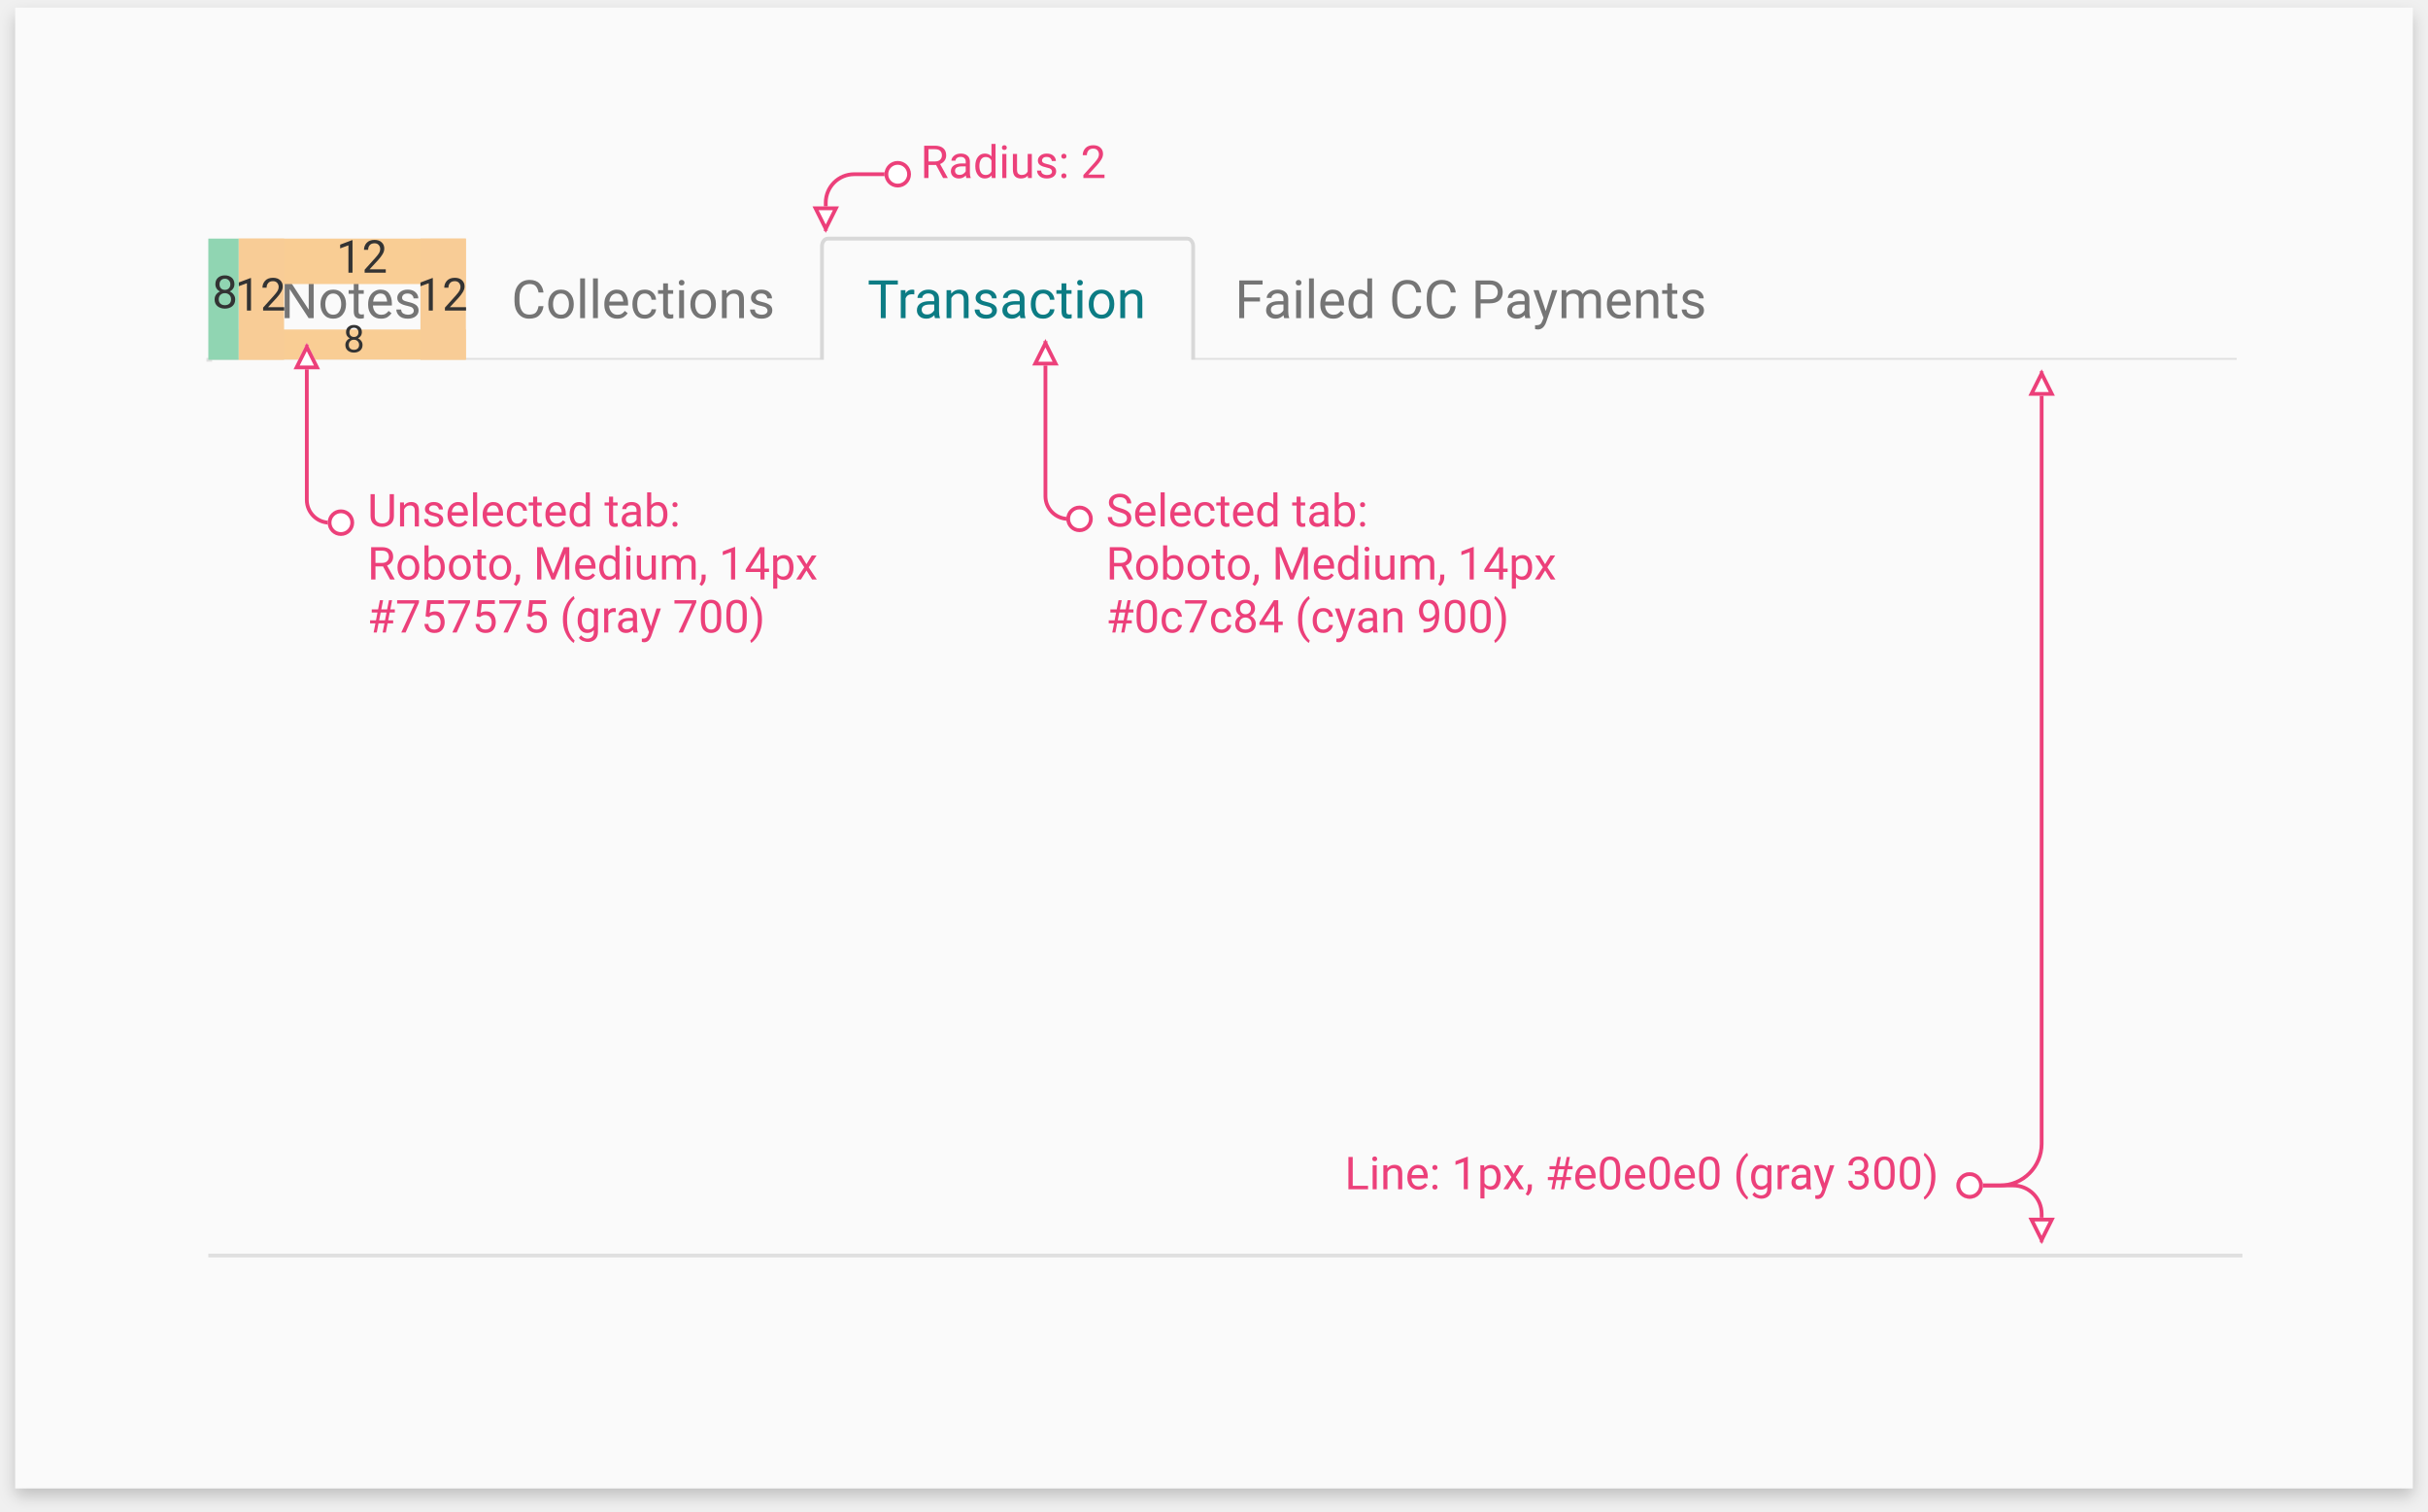
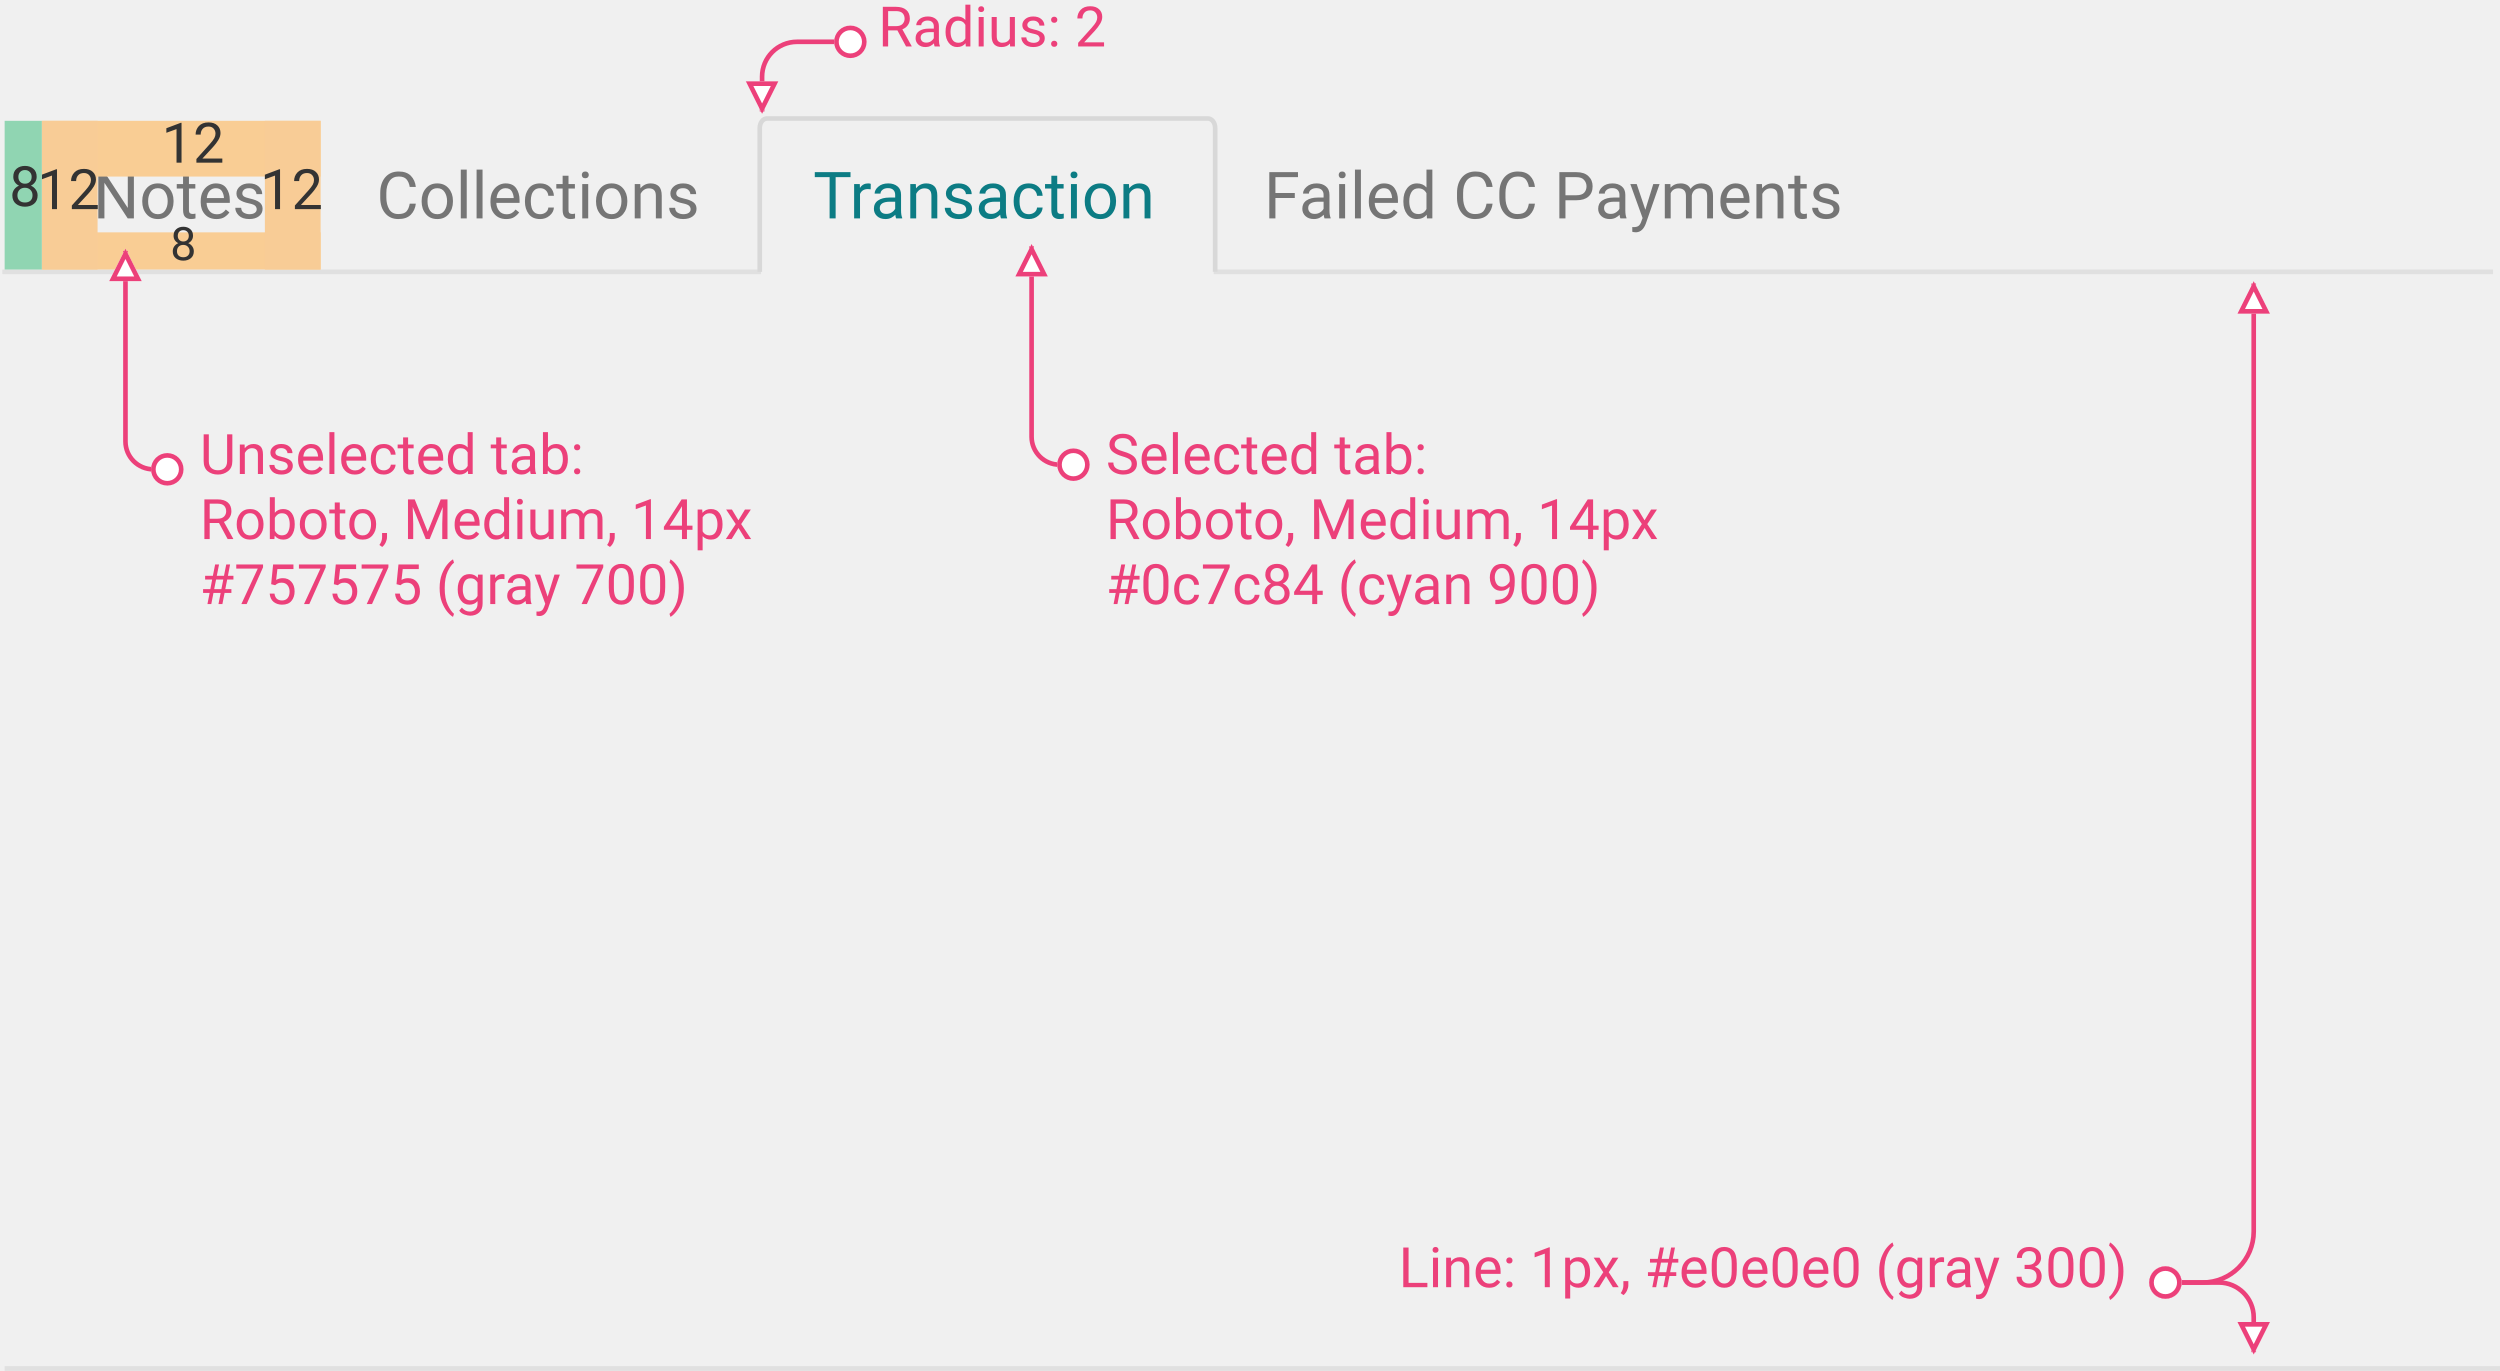
- <svg xmlns="http://www.w3.org/2000/svg" xmlns:xlink="http://www.w3.org/1999/xlink" width="641px" height="399px" viewBox="0 0 641 399" version="1.1">
-   <defs>
-     <rect id="path-1" x="0" y="0" width="633" height="391" />
-     <filter x="-1.1%" y="-1.3%" width="102.2%" height="103.6%" filterUnits="objectBoundingBox" id="filter-2">
-       <feOffset dx="0" dy="2" in="SourceAlpha" result="shadowOffsetOuter1" />
-       <feGaussianBlur stdDeviation="2" in="shadowOffsetOuter1" result="shadowBlurOuter1" />
-       <feColorMatrix values="0 0 0 0 0   0 0 0 0 0   0 0 0 0 0  0 0 0 0.2 0" type="matrix" in="shadowBlurOuter1" />
-     </filter>
-     <polygon id="path-3" points="7 3.5 0 7 0 0" />
-     <circle id="path-4" cx="3.5" cy="3.5" r="3.5" />
-     <polygon id="path-5" points="7 3.5 0 7 0 0" />
-     <circle id="path-6" cx="3.5" cy="3.5" r="3.5" />
-     <polygon id="path-7" points="7 3.5 0 7 0 0" />
-     <circle id="path-8" cx="3.5" cy="3.5" r="3.5" />
-     <polygon id="path-9" points="7 3.5 0 7 0 0" />
-     <circle id="path-10" cx="3.5" cy="3.5" r="3.5" />
-     <polygon id="path-11" points="7 3.5 0 7 0 0" />
-     <circle id="path-12" cx="3.5" cy="3.5" r="3.5" />
-   </defs>
-   <g id="**Document**" stroke="none" stroke-width="1" fill="none" fill-rule="evenodd">
-     <g id="2)-Specs-&amp;-States" transform="translate(-356, -346)">
-       <g id="Group-4" transform="translate(360, 348)">
-         <g id="img-container-span-8">
-           <use fill="black" fill-opacity="1" filter="url(#filter-2)" xlink:href="#path-1" />
-           <use fill="#FAFAFA" fill-rule="evenodd" xlink:href="#path-1" />
-         </g>
-         <path d="M50.5,93 L586.5,93" id="Shape" stroke="#E0E0E0" fill="#FFFFFF" fill-rule="nonzero" />
-         <text id="Notes" fill="#757575" font-family="Roboto-Medium, Roboto" font-size="14" font-weight="400">
-           <tspan x="70" y="82">Notes</tspan>
-         </text>
-         <text id="Collections" fill="#757575" font-family="Roboto-Medium, Roboto" font-size="14" font-weight="400">
-           <tspan x="131" y="82">Collections</tspan>
-         </text>
-         <text id="Failed-CC-Payments" fill="#757575" font-family="Roboto-Medium, Roboto" font-size="14" font-weight="400">
-           <tspan x="322" y="82">Failed CC Payments</tspan>
-         </text>
-         <path d="M311,93.99 L311,63.031 C311,61.909 310.304,61 309.444,61 L214.556,61 C213.696,61 213,61.909 213,63.031 L213,94" id="Shape" stroke="#D8D8D8" fill="#FAFAFA" fill-rule="nonzero" />
-         <text id="Transaction" fill="#0C7C84" font-family="Roboto-Medium, Roboto" font-size="14" font-weight="400">
-           <tspan x="225" y="82">Transaction</tspan>
-         </text>
-         <g id="specs-/-spacing-/-internal-/-H-12px" transform="translate(59, 61)">
-           <rect id="Rectangle-3-Copy" fill="#F9CD94" fill-rule="evenodd" x="0" y="0" width="60" height="12" />
-           <text id="12" font-family="Roboto-Regular, Roboto" font-size="12" font-weight="normal" fill="#333333">
-             <tspan x="25.8" y="9">12</tspan>
-           </text>
-         </g>
-         <g id="specs-/-spacing-/-internal-/-H-08px" transform="translate(59, 85)">
-           <rect id="Rectangle-3" fill="#F9CD94" fill-rule="evenodd" x="0" y="0" width="60" height="8" />
-           <text id="8" font-family="Roboto-Regular, Roboto" font-size="10" font-weight="normal" fill="#333333">
-             <tspan x="27.632" y="6">8</tspan>
-           </text>
-         </g>
-         <rect id="Rectangle-Copy-4" fill="#FAFAFA" x="52" y="93" width="536" height="236" />
-         <path d="M51.5,329.5 L587.5,329.5" id="Line" stroke="#E0E0E0" stroke-linecap="square" />
-         <g id="specs-/-redlines-/-line-regular" transform="translate(276.5, 113) rotate(-90) translate(-276.5, -113) translate(251, 105)">
-           <path d="M3.5,15.5 L3.5,9.5 C3.5,6.186 6.196,3.5 9.5,3.5 L50.5,3.5" id="redline-line" stroke="#EC407A" stroke-width="1" />
-           <g id="specs-/-redlines-/-line-end-/-arrow" transform="translate(44, 0)">
-             <g id="redline-end">
-               <use fill="#FFFFFF" fill-rule="evenodd" xlink:href="#path-3" />
-               <path stroke="#EC407A" stroke-width="1" d="M5.882,3.5 L0.5,0.809 L0.5,6.191 L5.882,3.5 Z" />
-             </g>
-           </g>
-           <g id="specs-/-redlines-/-line-end-/-circle" transform="translate(0, 9)">
-             <g id="redline-start">
-               <use fill="#FFFFFF" fill-rule="evenodd" xlink:href="#path-4" />
-               <circle stroke="#EC407A" stroke-width="1" cx="3.5" cy="3.5" r="3" />
-             </g>
-           </g>
-         </g>
-         <g id="specs-/-redlines-/-line-regular" transform="translate(81.5, 114) rotate(-90) translate(-81.5, -114) translate(56, 106)">
-           <path d="M3.5,15.5 L3.5,9.5 C3.5,6.186 6.196,3.5 9.5,3.5 L50.5,3.5" id="redline-line" stroke="#EC407A" stroke-width="1" />
-           <g id="specs-/-redlines-/-line-end-/-arrow" transform="translate(44, 0)">
-             <g id="redline-end">
-               <use fill="#FFFFFF" fill-rule="evenodd" xlink:href="#path-5" />
-               <path stroke="#EC407A" stroke-width="1" d="M5.882,3.5 L0.5,0.809 L0.5,6.191 L5.882,3.5 Z" />
-             </g>
-           </g>
-           <g id="specs-/-redlines-/-line-end-/-circle" transform="translate(0, 9)">
-             <g id="redline-start">
-               <use fill="#FFFFFF" fill-rule="evenodd" xlink:href="#path-6" />
-               <circle stroke="#EC407A" stroke-width="1" cx="3.5" cy="3.5" r="3" />
-             </g>
-           </g>
-         </g>
-         <g id="specs-/-redlines-/-label-copy-3" transform="translate(288, 126)" font-size="12" font-family="Roboto-Regular, Roboto" fill="#EC407A" font-weight="normal">
-           <text id="redline-label">
-             <tspan x="0" y="11">Selected tab:</tspan>
-             <tspan x="0" y="25">Roboto, Medium, 14px</tspan>
-             <tspan x="0" y="39">#0c7c84 (cyan 900)</tspan>
-           </text>
-         </g>
-         <g id="specs-/-redlines-/-label-copy-4" transform="translate(93, 126)" font-size="12" font-family="Roboto-Regular, Roboto" fill="#EC407A" font-weight="normal">
-           <text id="redline-label">
-             <tspan x="0" y="11">Unselected tab:</tspan>
-             <tspan x="0" y="25">Roboto, Medium, 14px</tspan>
-             <tspan x="0" y="39">#757575 (gray 700)</tspan>
-           </text>
-         </g>
-         <g id="specs-/-redlines-/-label" transform="translate(239, 34)" font-size="12" font-family="Roboto-Regular, Roboto" fill="#EC407A" font-weight="normal">
-           <text id="redline-label">
-             <tspan x="0" y="11">Radius: 2</tspan>
-           </text>
-         </g>
-         <g id="specs-/-redlines-/-line-regular" transform="translate(223.5, 50) scale(1, -1) rotate(-90) translate(-223.5, -50) translate(214, 37)">
-           <path d="M3.5,25.5 L3.5,11.01 C3.5,6.862 6.866,3.5 11,3.5 L18.5,3.5" id="redline-line" stroke="#EC407A" stroke-width="1" />
-           <g id="specs-/-redlines-/-line-end-/-arrow" transform="translate(12, 0)">
-             <g id="redline-end">
-               <use fill="#FFFFFF" fill-rule="evenodd" xlink:href="#path-7" />
-               <path stroke="#EC407A" stroke-width="1" d="M5.882,3.5 L0.5,0.809 L0.5,6.191 L5.882,3.5 Z" />
-             </g>
-           </g>
-           <g id="specs-/-redlines-/-line-end-/-circle" transform="translate(0, 19)">
-             <g id="redline-start">
-               <use fill="#FFFFFF" fill-rule="evenodd" xlink:href="#path-8" />
-               <circle stroke="#EC407A" stroke-width="1" cx="3.5" cy="3.5" r="3" />
-             </g>
-           </g>
-         </g>
-         <g id="specs-/-redlines-/-label" transform="translate(351, 301)" font-size="12" font-family="Roboto-Regular, Roboto" fill="#EC407A" font-weight="normal">
-           <text id="redline-label">
-             <tspan x="0" y="11">Line: 1px, #e0e0e0 (gray 300)</tspan>
-           </text>
-         </g>
-         <g id="specs-/-redlines-/-line-regular" transform="translate(525.5, 317) rotate(-270) translate(-525.5, -317) translate(516, 304)">
-           <path d="M3.5,25.5 L3.5,11.01 C3.5,6.862 6.866,3.5 11,3.5 L18.5,3.5" id="redline-line" stroke="#EC407A" stroke-width="1" />
-           <g id="specs-/-redlines-/-line-end-/-arrow" transform="translate(12, 0)">
-             <g id="redline-end">
-               <use fill="#FFFFFF" fill-rule="evenodd" xlink:href="#path-9" />
-               <path stroke="#EC407A" stroke-width="1" d="M5.882,3.5 L0.5,0.809 L0.5,6.191 L5.882,3.5 Z" />
-             </g>
-           </g>
-           <g id="specs-/-redlines-/-line-end-/-circle" transform="translate(0, 19)">
-             <g id="redline-start">
-               <use fill="#FFFFFF" fill-rule="evenodd" xlink:href="#path-10" />
-               <circle stroke="#EC407A" stroke-width="1" cx="3.5" cy="3.5" r="3" />
-             </g>
-           </g>
-         </g>
-         <g id="specs-/-redlines-/-line-regular" transform="translate(525.5, 205) scale(1, -1) rotate(-270) translate(-525.5, -205) translate(416, 192)">
-           <path d="M3.5,25.5 L3.5,14.5 C3.5,8.425 8.42,3.5 14.495,3.5 L218.5,3.5" id="redline-line" stroke="#EC407A" stroke-width="1" />
-           <g id="specs-/-redlines-/-line-end-/-arrow" transform="translate(212, 0)">
-             <g id="redline-end">
-               <use fill="#FFFFFF" fill-rule="evenodd" xlink:href="#path-11" />
-               <path stroke="#EC407A" stroke-width="1" d="M5.882,3.5 L0.5,0.809 L0.5,6.191 L5.882,3.5 Z" />
-             </g>
-           </g>
-           <g id="specs-/-redlines-/-line-end-/-circle" transform="translate(0, 19)">
-             <g id="redline-start">
-               <use fill="#FFFFFF" fill-rule="evenodd" xlink:href="#path-12" />
-               <circle stroke="#EC407A" stroke-width="1" cx="3.5" cy="3.5" r="3" />
-             </g>
-           </g>
-         </g>
-         <g id="specs-/-spacing-/-internal-/-V-12px" transform="translate(58, 61)">
-           <rect id="Rectangle-5-Copy-10" fill="#F8CC96" fill-rule="evenodd" x="1" y="0" width="12" height="32" />
-           <text id="12-copy-4" font-family="Roboto-Regular, Roboto" font-size="12" font-weight="normal" fill="#333333">
-             <tspan x="0" y="19">12</tspan>
-           </text>
-         </g>
-         <g id="specs-/-spacing-/-internal-/-V-12px" transform="translate(106, 61)">
-           <rect id="Rectangle-5-Copy-10" fill="#F8CC96" fill-rule="evenodd" x="1" y="0" width="12" height="32" />
-           <text id="12-copy-4" font-family="Roboto-Regular, Roboto" font-size="12" font-weight="normal" fill="#333333">
-             <tspan x="0" y="19">12</tspan>
-           </text>
-         </g>
-         <g id="specs-/-spacing-/-inline-/-V-08px" transform="translate(51, 61)">
-           <rect id="Rectangle-5-Copy-19" fill="#90D5B2" fill-rule="evenodd" x="0" y="0" width="8" height="32" />
-           <text id="8-copy-12" font-family="Roboto-Regular, Roboto" font-size="12" font-weight="normal" fill="#333333">
-             <tspan x="1" y="18.36">8</tspan>
-           </text>
-         </g>
-       </g>
+ <svg xmlns="http://www.w3.org/2000/svg" width="538px" height="295px" viewBox="0 0 538 295" version="1.1">
+   <defs />
+   <g stroke="none" stroke-width="1" fill="none" fill-rule="evenodd">
+     <g transform="translate(0, -3)">
+       <path d="M261.184,61.5 L536.5,61.5" stroke="#E0E0E0" fill="#FFFFFF" fill-rule="nonzero" />
+       <path d="M0.5,61.5 L163.789,61.5" stroke="#E0E0E0" fill="#FFFFFF" fill-rule="nonzero" />
+       <text fill="#757575" font-family="Roboto-Regular, Roboto" font-size="14" font-weight="normal">
+         <tspan x="20" y="50">Notes</tspan>
+       </text>
+       <text fill="#757575" font-family="Roboto-Regular, Roboto" font-size="14" font-weight="normal">
+         <tspan x="81" y="50">Collections</tspan>
+       </text>
+       <text fill="#757575" font-family="Roboto-Regular, Roboto" font-size="14" font-weight="normal">
+         <tspan x="272" y="50">Failed CC Payments</tspan>
+       </text>
+       <path d="M261.5,61.49 L261.5,30.531 C261.5,29.409 260.804,28.5 259.944,28.5 L165.056,28.5 C164.196,28.5 163.5,29.409 163.5,30.531 L163.5,61.5" stroke="#D8D8D8" fill-rule="nonzero" />
+       <text fill="#0C7C84" font-family="Roboto-Regular, Roboto" font-size="14" font-weight="normal">
+         <tspan x="175" y="50">Transaction</tspan>
+       </text>
+       <rect fill="#F9CD94" x="9" y="29" width="60" height="12" />
+       <text fill="#333333" font-family="Roboto-Regular, Roboto" font-size="12" font-weight="normal">
+         <tspan x="34.8" y="38">12</tspan>
+       </text>
+       <rect fill="#F9CD94" x="9" y="53" width="60" height="8" />
+       <text fill="#333333" font-family="Roboto-Regular, Roboto" font-size="10" font-weight="normal">
+         <tspan x="36.632" y="59">8</tspan>
+       </text>
+       <path d="M1.5,297.5 L537.5,297.5" stroke="#E0E0E0" stroke-linecap="square" />
+       <path d="M204.5,85.5 L204.5,79.5 C204.5,76.186 207.196,73.5 210.5,73.5 L251.5,73.5" stroke="#EC407A" transform="translate(228, 79.5) rotate(-90) translate(-228, -79.5) " />
+       <polygon fill="#FFFFFF" transform="translate(222, 59) rotate(-90) translate(-222, -59) " points="225.5 59 218.5 62.5 218.5 55.5" />
+       <polygon stroke="#EC407A" transform="translate(222, 59.30902) rotate(-90) translate(-222, -59.30902) " points="224.691 59.309 219.309 56.618 219.309 62" />
+       <circle fill="#FFFFFF" transform="translate(231, 103) rotate(-90) translate(-231, -103) " cx="231" cy="103" r="3.5" />
+       <circle stroke="#EC407A" transform="translate(231, 103) rotate(-90) translate(-231, -103) " cx="231" cy="103" r="3" />
+       <path d="M9.5,86.5 L9.5,80.5 C9.5,77.186 12.196,74.5 15.5,74.5 L56.5,74.5" stroke="#EC407A" transform="translate(33, 80.5) rotate(-90) translate(-33, -80.5) " />
+       <polygon fill="#FFFFFF" transform="translate(27, 60) rotate(-90) translate(-27, -60) " points="30.5 60 23.5 63.5 23.5 56.5" />
+       <polygon stroke="#EC407A" transform="translate(27, 60.30902) rotate(-90) translate(-27, -60.30902) " points="29.691 60.309 24.309 57.618 24.309 63" />
+       <circle fill="#FFFFFF" transform="translate(36, 104) rotate(-90) translate(-36, -104) " cx="36" cy="104" r="3.5" />
+       <circle stroke="#EC407A" transform="translate(36, 104) rotate(-90) translate(-36, -104) " cx="36" cy="104" r="3" />
+       <text fill="#EC407A" font-family="Roboto-Regular, Roboto" font-size="12" font-weight="normal">
+         <tspan x="238" y="105">Selected tab:</tspan>
+       </text>
+       <text fill="#EC407A" font-family="Roboto-Regular, Roboto" font-size="12" font-weight="normal">
+         <tspan x="238" y="119">Roboto, Medium, 14px</tspan>
+       </text>
+       <text fill="#EC407A" font-family="Roboto-Regular, Roboto" font-size="12" font-weight="normal">
+         <tspan x="238" y="133">#0c7c84 (cyan 900)</tspan>
+       </text>
+       <text fill="#EC407A" font-family="Roboto-Regular, Roboto" font-size="12" font-weight="normal">
+         <tspan x="43" y="105">Unselected tab:</tspan>
+       </text>
+       <text fill="#EC407A" font-family="Roboto-Regular, Roboto" font-size="12" font-weight="normal">
+         <tspan x="43" y="119">Roboto, Medium, 14px</tspan>
+       </text>
+       <text fill="#EC407A" font-family="Roboto-Regular, Roboto" font-size="12" font-weight="normal">
+         <tspan x="43" y="133">#757575 (gray 700)</tspan>
+       </text>
+       <text fill="#EC407A" font-family="Roboto-Regular, Roboto" font-size="12" font-weight="normal">
+         <tspan x="189" y="13">Radius: 2</tspan>
+       </text>
+       <path d="M167.5,30.5 L167.5,16.01 C167.5,11.862 170.866,8.5 175,8.5 L182.5,8.5" stroke="#EC407A" transform="translate(175, 19.5) scale(-1, 1) rotate(90) translate(-175, -19.5) " />
+       <polygon fill="#FFFFFF" transform="translate(164, 24) scale(-1, 1) rotate(90) translate(-164, -24) " points="167.5 24 160.5 27.5 160.5 20.5" />
+       <polygon stroke="#EC407A" transform="translate(164, 23.69098) scale(-1, 1) rotate(90) translate(-164, -23.69098) " points="166.691 23.691 161.309 21 161.309 26.382" />
+       <circle fill="#FFFFFF" transform="translate(183, 12) scale(-1, 1) rotate(90) translate(-183, -12) " cx="183" cy="12" r="3.5" />
+       <circle stroke="#EC407A" transform="translate(183, 12) scale(-1, 1) rotate(90) translate(-183, -12) " cx="183" cy="12" r="3" />
+       <text fill="#EC407A" font-family="Roboto-Regular, Roboto" font-size="12" font-weight="normal">
+         <tspan x="301" y="280">Line: 1px, #e0e0e0 (gray 300)</tspan>
+       </text>
+       <path d="M466.5,297.5 L466.5,283.01 C466.5,278.862 469.866,275.5 474,275.5 L481.5,275.5" stroke="#EC407A" transform="translate(474, 286.5) rotate(90) translate(-474, -286.5) " />
+       <polygon fill="#FFFFFF" transform="translate(485, 291) rotate(90) translate(-485, -291) " points="488.5 291 481.5 294.5 481.5 287.5" />
+       <polygon stroke="#EC407A" transform="translate(485, 290.691) rotate(90) translate(-485, -290.691) " points="487.691 290.691 482.309 288 482.309 293.382" />
+       <circle fill="#FFFFFF" transform="translate(466, 279) rotate(90) translate(-466, -279) " cx="466" cy="279" r="3.5" />
+       <circle stroke="#EC407A" transform="translate(466, 279) rotate(90) translate(-466, -279) " cx="466" cy="279" r="3" />
+       <path d="M366.5,182.5 L366.5,171.5 C366.5,165.425 371.42,160.5 377.495,160.5 L581.5,160.5" stroke="#EC407A" transform="translate(474, 171.5) scale(-1, 1) rotate(-90) translate(-474, -171.5) " />
+       <polygon fill="#FFFFFF" transform="translate(485, 67) scale(-1, 1) rotate(-90) translate(-485, -67) " points="488.5 67 481.5 70.5 481.5 63.5" />
+       <polygon stroke="#EC407A" transform="translate(485, 67.30902) scale(-1, 1) rotate(-90) translate(-485, -67.30902) " points="487.691 67.309 482.309 64.618 482.309 70" />
+       <circle fill="#FFFFFF" transform="translate(466, 279) scale(-1, 1) rotate(-90) translate(-466, -279) " cx="466" cy="279" r="3.5" />
+       <circle stroke="#EC407A" transform="translate(466, 279) scale(-1, 1) rotate(-90) translate(-466, -279) " cx="466" cy="279" r="3" />
+       <rect fill="#F8CC96" x="9" y="29" width="12" height="32" />
+       <text fill="#333333" font-family="Roboto-Regular, Roboto" font-size="12" font-weight="normal">
+         <tspan x="8" y="48">12</tspan>
+       </text>
+       <rect fill="#F8CC96" x="57" y="29" width="12" height="32" />
+       <text fill="#333333" font-family="Roboto-Regular, Roboto" font-size="12" font-weight="normal">
+         <tspan x="56" y="48">12</tspan>
+       </text>
+       <rect fill="#90D5B2" x="1" y="29" width="8" height="32" />
+       <text fill="#333333" font-family="Roboto-Regular, Roboto" font-size="12" font-weight="normal">
+         <tspan x="2" y="47.36">8</tspan>
+       </text>
    </g>
  </g>
</svg>
